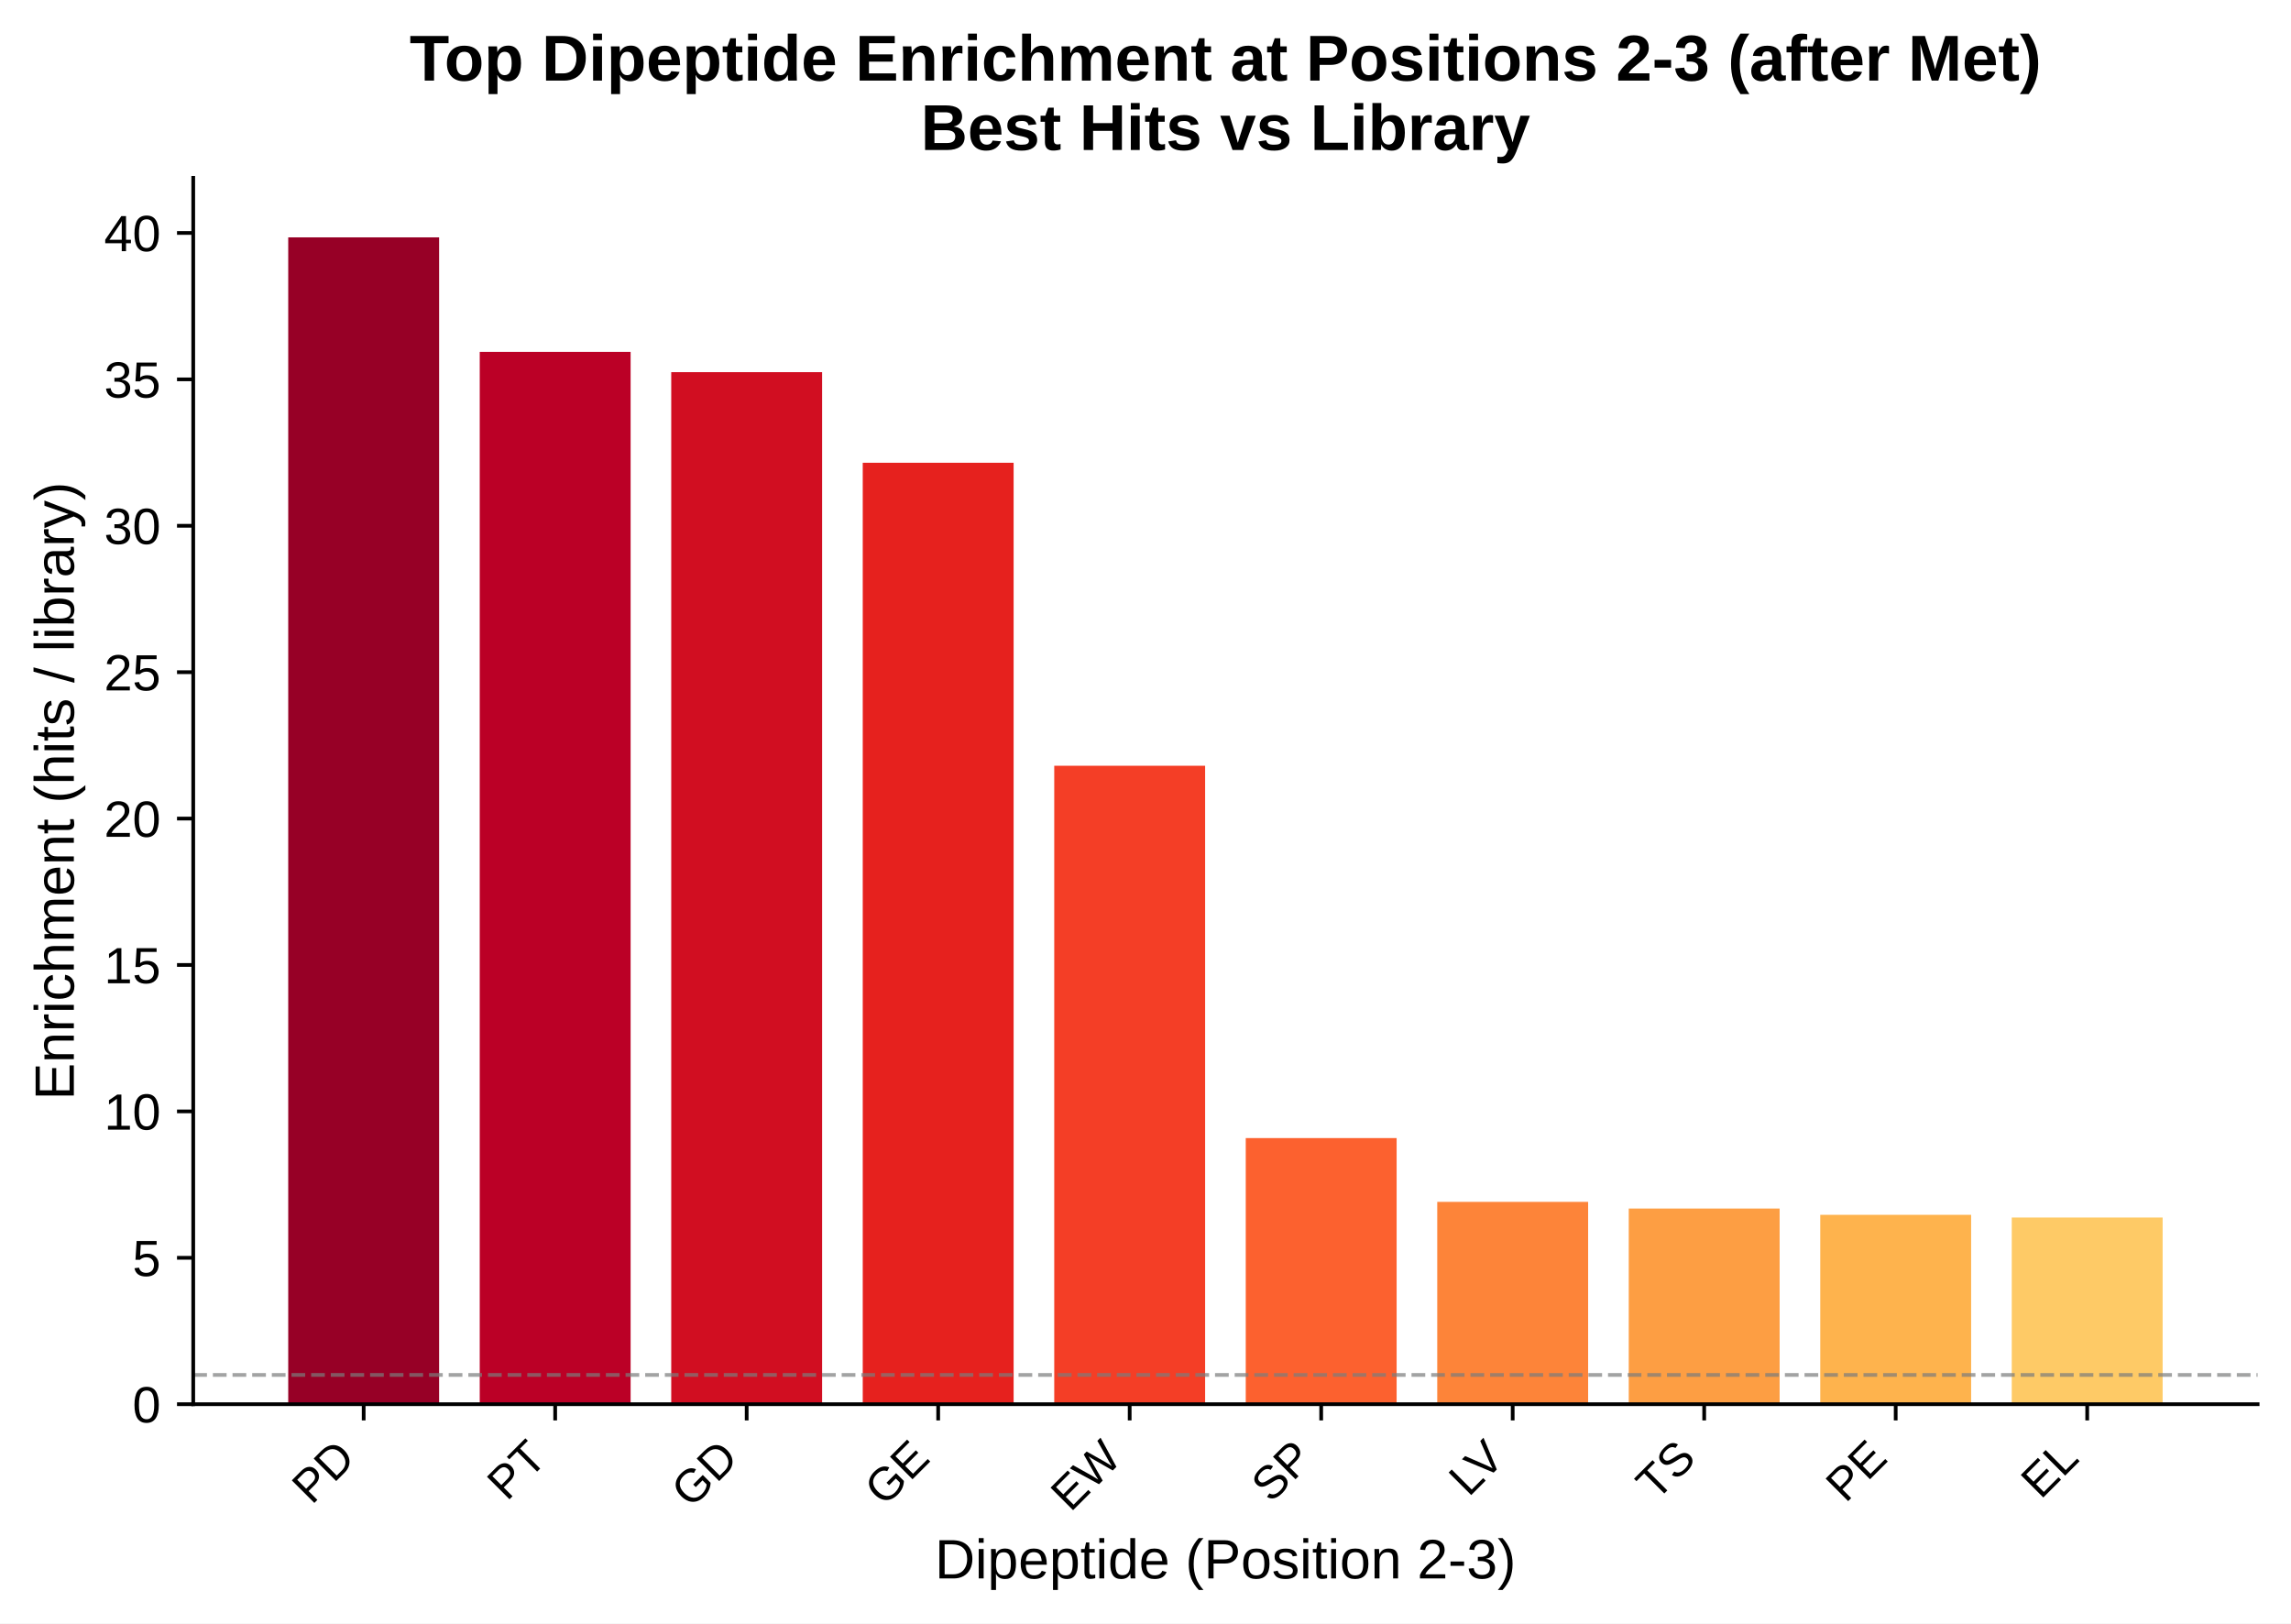
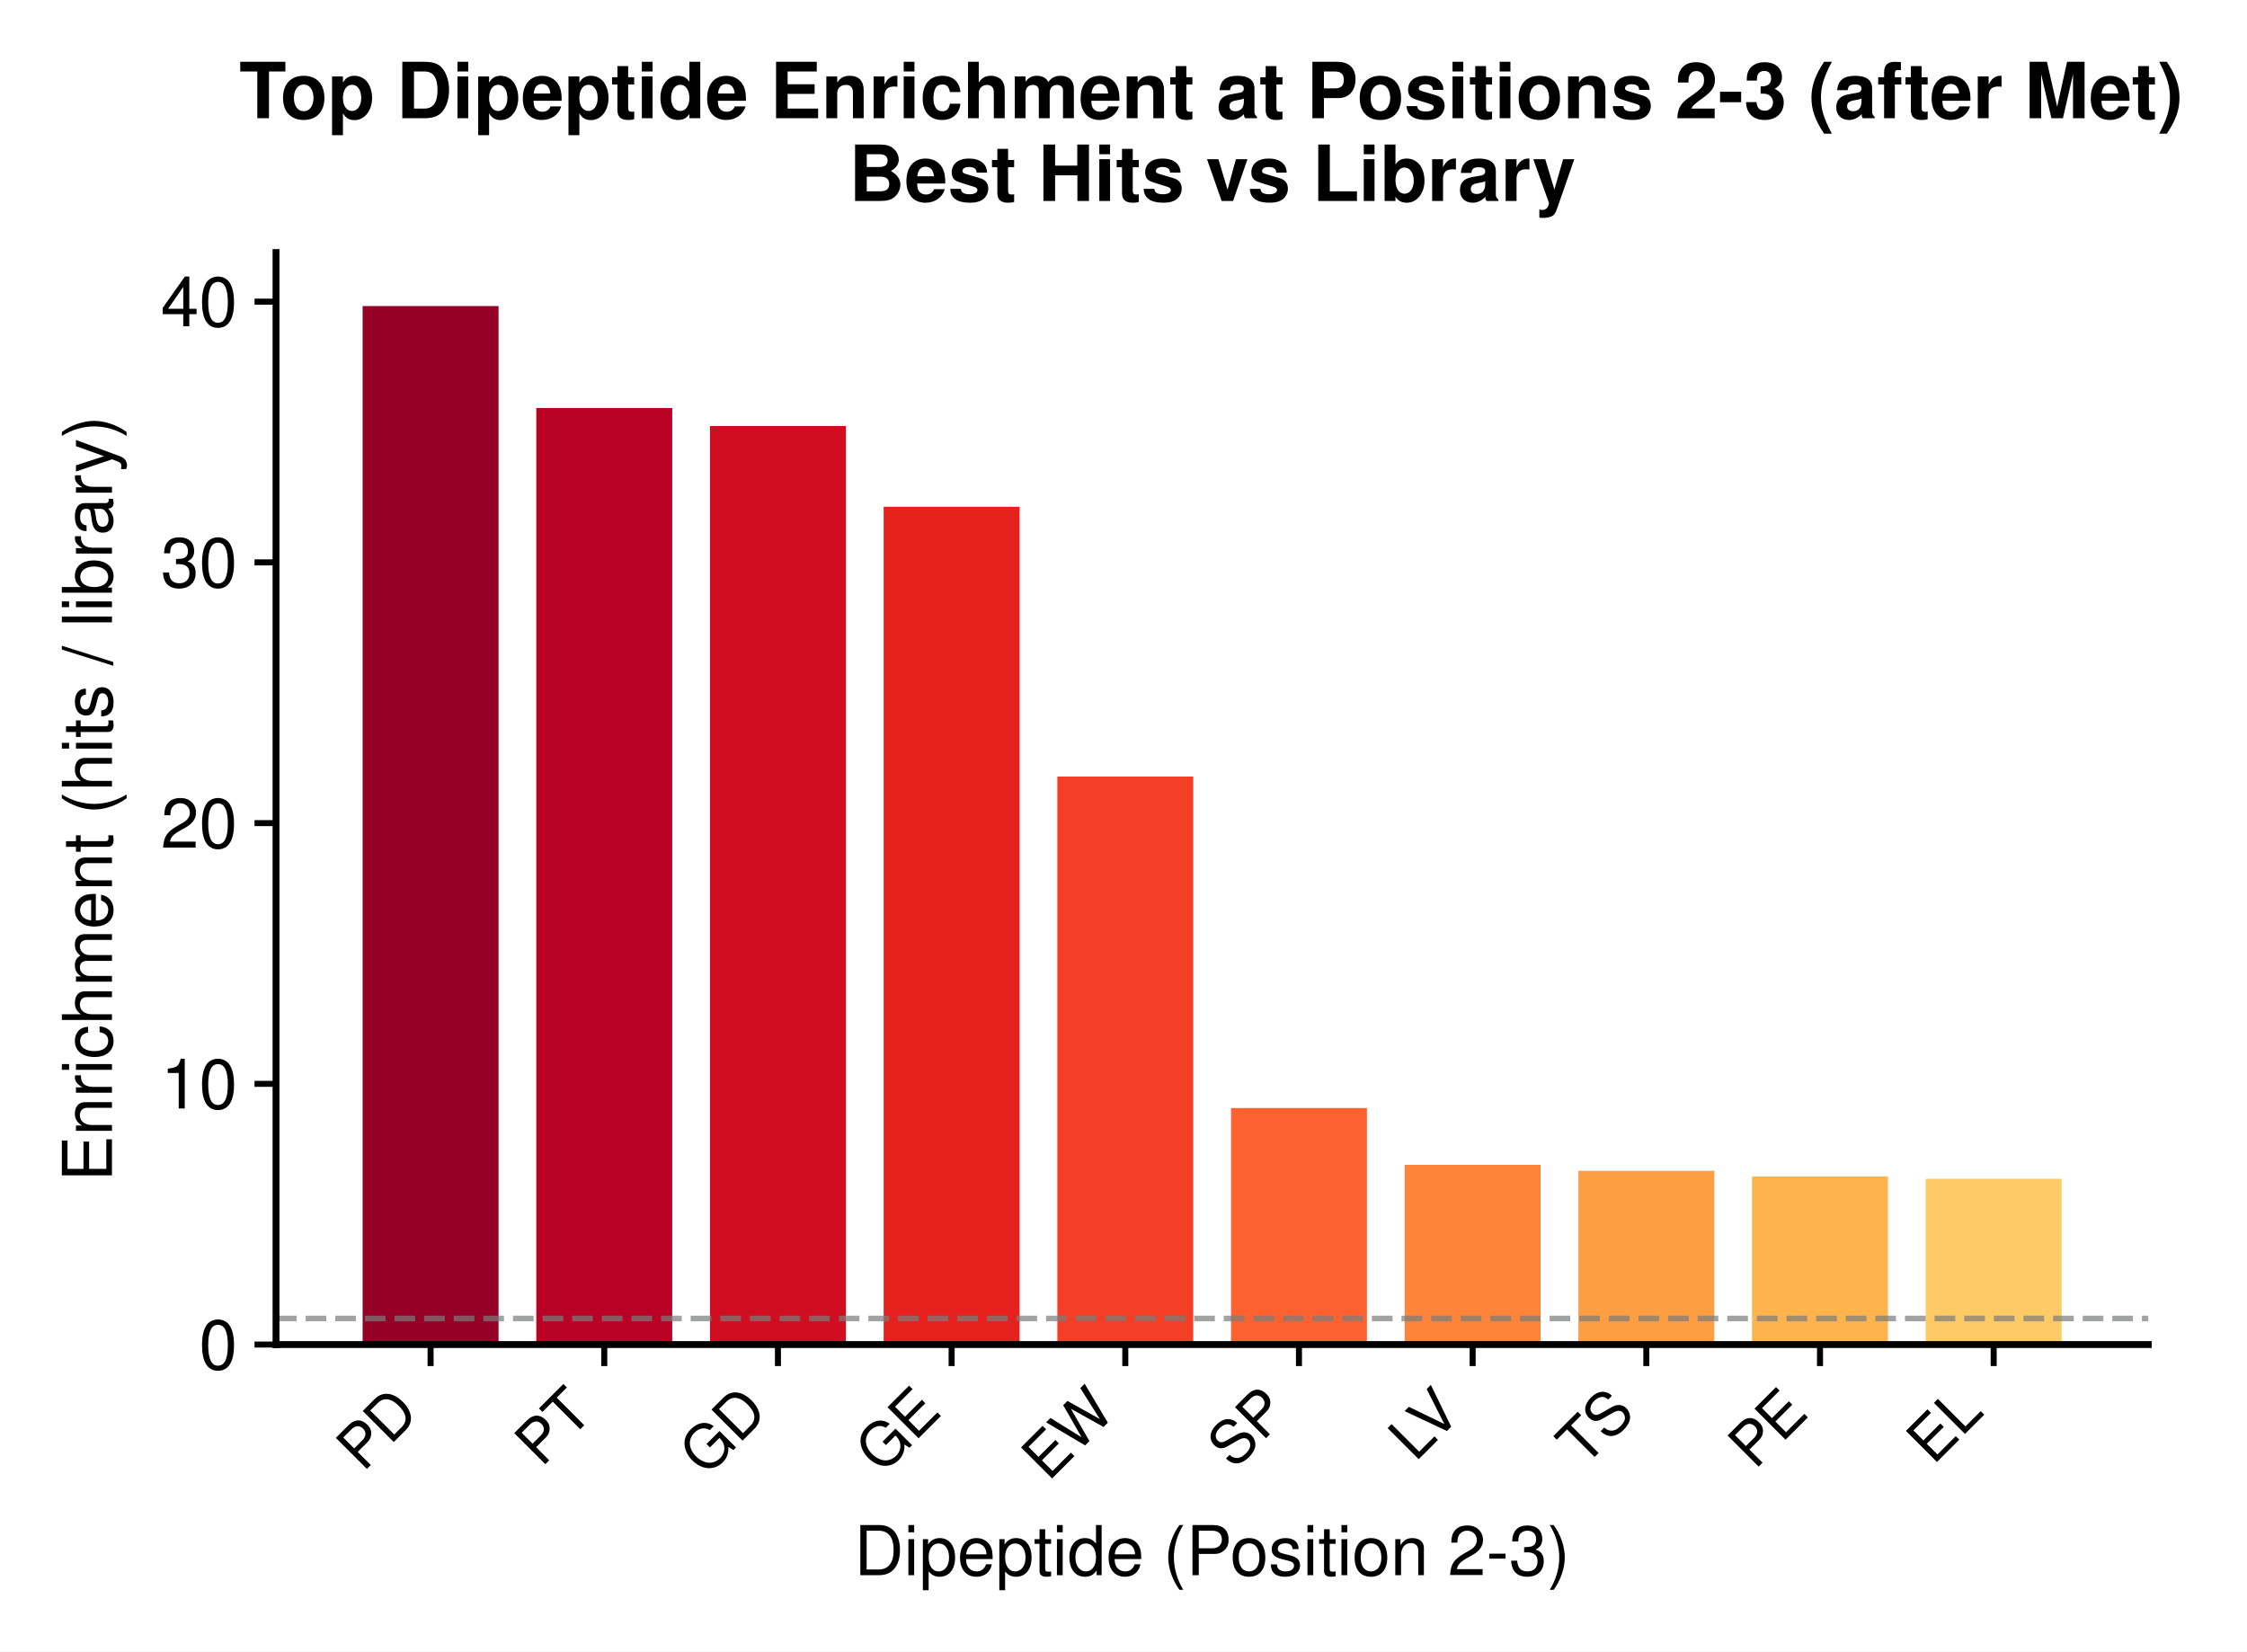
- <svg xmlns="http://www.w3.org/2000/svg" xmlns:xlink="http://www.w3.org/1999/xlink" width="494.345pt" height="350.287pt" viewBox="0 0 494.345 350.287" version="1.1">
+ <svg xmlns="http://www.w3.org/2000/svg" xmlns:xlink="http://www.w3.org/1999/xlink" width="261.361pt" height="192.099pt" viewBox="0 0 261.361 192.099" version="1.1">
  <defs>
    <style type="text/css">*{stroke-linejoin: round; stroke-linecap: butt}</style>
  </defs>
  <g id="figure_1">
    <g id="patch_1">
-       <path d="M 0 350.287  L 494.345 350.287  L 494.345 0  L 0 0  z " style="fill: #ffffff" />
+       <path d="M 0 192.099  L 261.361 192.099  L 261.361 0  L 0 0  z " style="fill: #ffffff" />
    </g>
    <g id="axes_1">
      <g id="patch_2">
-         <path d="M 41.695 302.968  L 487.145 302.968  L 487.145 38.363  L 41.695 38.363  z " style="fill: #ffffff" />
+         <path d="M 32.105 156.392  L 249.875 156.392  L 249.875 29.376  L 32.105 29.376  z " style="fill: #ffffff" />
      </g>
      <g id="patch_3">
-         <path d="M 61.943 302.968  L 95.001 302.968  L 95.001 50.963  L 61.943 50.963  z " clip-path="url(#p5d3c2d1da8)" style="fill: #970026; stroke: #ffffff; stroke-width: 0.5; stroke-linejoin: miter" />
+         <path d="M 42.004 156.392  L 58.165 156.392  L 58.165 35.425  L 42.004 35.425  z " clip-path="url(#p2d9ba117b2)" style="fill: #970026; stroke: #ffffff; stroke-width: 0.35; stroke-linejoin: miter" />
      </g>
      <g id="patch_4">
-         <path d="M 103.265 302.968  L 136.322 302.968  L 136.322 75.67  L 103.265 75.67  z " clip-path="url(#p5d3c2d1da8)" style="fill: #bb0026; stroke: #ffffff; stroke-width: 0.5; stroke-linejoin: miter" />
+         <path d="M 62.205 156.392  L 78.366 156.392  L 78.366 47.284  L 62.205 47.284  z " clip-path="url(#p2d9ba117b2)" style="fill: #bb0026; stroke: #ffffff; stroke-width: 0.35; stroke-linejoin: miter" />
      </g>
      <g id="patch_5">
-         <path d="M 144.587 302.968  L 177.644 302.968  L 177.644 80.041  L 144.587 80.041  z " clip-path="url(#p5d3c2d1da8)" style="fill: #d10e21; stroke: #ffffff; stroke-width: 0.5; stroke-linejoin: miter" />
+         <path d="M 82.406 156.392  L 98.567 156.392  L 98.567 49.382  L 82.406 49.382  z " clip-path="url(#p2d9ba117b2)" style="fill: #d10e21; stroke: #ffffff; stroke-width: 0.35; stroke-linejoin: miter" />
      </g>
      <g id="patch_6">
-         <path d="M 185.909 302.968  L 218.966 302.968  L 218.966 99.596  L 185.909 99.596  z " clip-path="url(#p5d3c2d1da8)" style="fill: #e6211e; stroke: #ffffff; stroke-width: 0.5; stroke-linejoin: miter" />
+         <path d="M 102.608 156.392  L 118.769 156.392  L 118.769 58.769  L 102.608 58.769  z " clip-path="url(#p2d9ba117b2)" style="fill: #e6211e; stroke: #ffffff; stroke-width: 0.35; stroke-linejoin: miter" />
      </g>
      <g id="patch_7">
-         <path d="M 227.231 302.968  L 260.288 302.968  L 260.288 164.966  L 227.231 164.966  z " clip-path="url(#p5d3c2d1da8)" style="fill: #f43e26; stroke: #ffffff; stroke-width: 0.5; stroke-linejoin: miter" />
+         <path d="M 122.809 156.392  L 138.97 156.392  L 138.97 90.148  L 122.809 90.148  z " clip-path="url(#p2d9ba117b2)" style="fill: #f43e26; stroke: #ffffff; stroke-width: 0.35; stroke-linejoin: miter" />
      </g>
      <g id="patch_8">
-         <path d="M 268.553 302.968  L 301.61 302.968  L 301.61 245.295  L 268.553 245.295  z " clip-path="url(#p5d3c2d1da8)" style="fill: #fc612f; stroke: #ffffff; stroke-width: 0.5; stroke-linejoin: miter" />
+         <path d="M 143.01 156.392  L 159.171 156.392  L 159.171 128.708  L 143.01 128.708  z " clip-path="url(#p2d9ba117b2)" style="fill: #fc612f; stroke: #ffffff; stroke-width: 0.35; stroke-linejoin: miter" />
      </g>
      <g id="patch_9">
-         <path d="M 309.874 302.968  L 342.932 302.968  L 342.932 259.058  L 309.874 259.058  z " clip-path="url(#p5d3c2d1da8)" style="fill: #fd8439; stroke: #ffffff; stroke-width: 0.5; stroke-linejoin: miter" />
+         <path d="M 163.211 156.392  L 179.372 156.392  L 179.372 135.314  L 163.211 135.314  z " clip-path="url(#p2d9ba117b2)" style="fill: #fd8439; stroke: #ffffff; stroke-width: 0.35; stroke-linejoin: miter" />
      </g>
      <g id="patch_10">
-         <path d="M 351.196 302.968  L 384.254 302.968  L 384.254 260.506  L 351.196 260.506  z " clip-path="url(#p5d3c2d1da8)" style="fill: #fd9e43; stroke: #ffffff; stroke-width: 0.5; stroke-linejoin: miter" />
+         <path d="M 183.413 156.392  L 199.574 156.392  L 199.574 136.009  L 183.413 136.009  z " clip-path="url(#p2d9ba117b2)" style="fill: #fd9e43; stroke: #ffffff; stroke-width: 0.35; stroke-linejoin: miter" />
      </g>
      <g id="patch_11">
-         <path d="M 392.518 302.968  L 425.576 302.968  L 425.576 261.861  L 392.518 261.861  z " clip-path="url(#p5d3c2d1da8)" style="fill: #feb34d; stroke: #ffffff; stroke-width: 0.5; stroke-linejoin: miter" />
+         <path d="M 203.614 156.392  L 219.775 156.392  L 219.775 136.659  L 203.614 136.659  z " clip-path="url(#p2d9ba117b2)" style="fill: #feb34d; stroke: #ffffff; stroke-width: 0.35; stroke-linejoin: miter" />
      </g>
      <g id="patch_12">
-         <path d="M 433.84 302.968  L 466.898 302.968  L 466.898 262.436  L 433.84 262.436  z " clip-path="url(#p5d3c2d1da8)" style="fill: #feca66; stroke: #ffffff; stroke-width: 0.5; stroke-linejoin: miter" />
+         <path d="M 223.815 156.392  L 239.976 156.392  L 239.976 136.935  L 223.815 136.935  z " clip-path="url(#p2d9ba117b2)" style="fill: #feca66; stroke: #ffffff; stroke-width: 0.35; stroke-linejoin: miter" />
      </g>
      <g id="matplotlib.axis_1">
        <g id="xtick_1">
          <g id="line2d_1">
            <defs>
-               <path id="mbc92227b6e" d="M 0 0  L 0 3.5  " style="stroke: #000000; stroke-width: 0.8" />
+               <path id="mf0701e4255" d="M 0 0  L 0 2.5  " style="stroke: #000000; stroke-width: 0.7" />
            </defs>
            <g>
-               <use xlink:href="#mbc92227b6e" x="78.472" y="302.968" style="stroke: #000000; stroke-width: 0.8" />
+               <use xlink:href="#mf0701e4255" x="50.084" y="156.392" style="stroke: #000000; stroke-width: 0.7" />
            </g>
          </g>
          <g id="text_1">
-             <text style="font-size: 10px; font-family: 'Arial', 'DejaVu Sans', sans-serif" transform="translate(67.24316 324.8528) rotate(-45)">PD</text>
+             <text style="font-size: 7px; font-family: 'Helvetica', 'Arial', 'Liberation Sans', 'DejaVu Sans', sans-serif" transform="translate(42.22411 171.3108) rotate(-45)">PD</text>
          </g>
        </g>
        <g id="xtick_2">
          <g id="line2d_2">
            <g>
-               <use xlink:href="#mbc92227b6e" x="119.794" y="302.968" style="stroke: #000000; stroke-width: 0.8" />
+               <use xlink:href="#mf0701e4255" x="70.285" y="156.392" style="stroke: #000000; stroke-width: 0.7" />
            </g>
          </g>
          <g id="text_2">
-             <text style="font-size: 10px; font-family: 'Arial', 'DejaVu Sans', sans-serif" transform="translate(109.3528 324.065) rotate(-45)">PT</text>
+             <text style="font-size: 7px; font-family: 'Helvetica', 'Arial', 'Liberation Sans', 'DejaVu Sans', sans-serif" transform="translate(62.97684 170.7593) rotate(-45)">PT</text>
          </g>
        </g>
        <g id="xtick_3">
          <g id="line2d_3">
            <g>
-               <use xlink:href="#mbc92227b6e" x="161.116" y="302.968" style="stroke: #000000; stroke-width: 0.8" />
+               <use xlink:href="#mf0701e4255" x="90.487" y="156.392" style="stroke: #000000; stroke-width: 0.7" />
            </g>
          </g>
          <g id="text_3">
-             <text style="font-size: 10px; font-family: 'Arial', 'DejaVu Sans', sans-serif" transform="translate(149.1036 325.6361) rotate(-45)">GD</text>
+             <text style="font-size: 7px; font-family: 'Helvetica', 'Arial', 'Liberation Sans', 'DejaVu Sans', sans-serif" transform="translate(82.07837 171.8591) rotate(-45)">GD</text>
          </g>
        </g>
        <g id="xtick_4">
          <g id="line2d_4">
            <g>
-               <use xlink:href="#mbc92227b6e" x="202.437" y="302.968" style="stroke: #000000; stroke-width: 0.8" />
+               <use xlink:href="#mf0701e4255" x="110.688" y="156.392" style="stroke: #000000; stroke-width: 0.7" />
            </g>
          </g>
          <g id="text_4">
-             <text style="font-size: 10px; font-family: 'Arial', 'DejaVu Sans', sans-serif" transform="translate(190.8155 325.2461) rotate(-45)">GE</text>
+             <text style="font-size: 7px; font-family: 'Helvetica', 'Arial', 'Liberation Sans', 'DejaVu Sans', sans-serif" transform="translate(102.5527 171.5861) rotate(-45)">GE</text>
          </g>
        </g>
        <g id="xtick_5">
          <g id="line2d_5">
            <g>
-               <use xlink:href="#mbc92227b6e" x="243.759" y="302.968" style="stroke: #000000; stroke-width: 0.8" />
+               <use xlink:href="#mf0701e4255" x="130.889" y="156.392" style="stroke: #000000; stroke-width: 0.7" />
            </g>
          </g>
          <g id="text_5">
-             <text style="font-size: 10px; font-family: 'Arial', 'DejaVu Sans', sans-serif" transform="translate(230.9629 326.4205) rotate(-45)">EW</text>
+             <text style="font-size: 7px; font-family: 'Helvetica', 'Arial', 'Liberation Sans', 'DejaVu Sans', sans-serif" transform="translate(121.9319 172.4082) rotate(-45)">EW</text>
          </g>
        </g>
        <g id="xtick_6">
          <g id="line2d_6">
            <g>
-               <use xlink:href="#mbc92227b6e" x="285.081" y="302.968" style="stroke: #000000; stroke-width: 0.8" />
+               <use xlink:href="#mf0701e4255" x="151.091" y="156.392" style="stroke: #000000; stroke-width: 0.7" />
            </g>
          </g>
          <g id="text_6">
-             <text style="font-size: 10px; font-family: 'Arial', 'DejaVu Sans', sans-serif" transform="translate(274.2426 324.4627) rotate(-45)">SP</text>
+             <text style="font-size: 7px; font-family: 'Helvetica', 'Arial', 'Liberation Sans', 'DejaVu Sans', sans-serif" transform="translate(143.5036 171.0378) rotate(-45)">SP</text>
          </g>
        </g>
        <g id="xtick_7">
          <g id="line2d_7">
            <g>
-               <use xlink:href="#mbc92227b6e" x="326.403" y="302.968" style="stroke: #000000; stroke-width: 0.8" />
+               <use xlink:href="#mf0701e4255" x="171.292" y="156.392" style="stroke: #000000; stroke-width: 0.7" />
            </g>
          </g>
          <g id="text_7">
-             <text style="font-size: 10px; font-family: 'Arial', 'DejaVu Sans', sans-serif" transform="translate(316.8705 323.1568) rotate(-45)">LV</text>
+             <text style="font-size: 7px; font-family: 'Helvetica', 'Arial', 'Liberation Sans', 'DejaVu Sans', sans-serif" transform="translate(164.6191 170.1236) rotate(-45)">LV</text>
          </g>
        </g>
        <g id="xtick_8">
          <g id="line2d_8">
            <g>
-               <use xlink:href="#mbc92227b6e" x="367.725" y="302.968" style="stroke: #000000; stroke-width: 0.8" />
+               <use xlink:href="#mf0701e4255" x="191.493" y="156.392" style="stroke: #000000; stroke-width: 0.7" />
            </g>
          </g>
          <g id="text_8">
-             <text style="font-size: 10px; font-family: 'Arial', 'DejaVu Sans', sans-serif" transform="translate(357.2842 324.065) rotate(-45)">TS</text>
+             <text style="font-size: 7px; font-family: 'Helvetica', 'Arial', 'Liberation Sans', 'DejaVu Sans', sans-serif" transform="translate(184.1846 170.7593) rotate(-45)">TS</text>
          </g>
        </g>
        <g id="xtick_9">
          <g id="line2d_9">
            <g>
-               <use xlink:href="#mbc92227b6e" x="409.047" y="302.968" style="stroke: #000000; stroke-width: 0.8" />
+               <use xlink:href="#mf0701e4255" x="211.695" y="156.392" style="stroke: #000000; stroke-width: 0.7" />
            </g>
          </g>
          <g id="text_9">
-             <text style="font-size: 10px; font-family: 'Arial', 'DejaVu Sans', sans-serif" transform="translate(398.2083 324.4627) rotate(-45)">PE</text>
+             <text style="font-size: 7px; font-family: 'Helvetica', 'Arial', 'Liberation Sans', 'DejaVu Sans', sans-serif" transform="translate(204.1075 171.0378) rotate(-45)">PE</text>
          </g>
        </g>
        <g id="xtick_10">
          <g id="line2d_10">
            <g>
-               <use xlink:href="#mbc92227b6e" x="450.369" y="302.968" style="stroke: #000000; stroke-width: 0.8" />
+               <use xlink:href="#mf0701e4255" x="231.896" y="156.392" style="stroke: #000000; stroke-width: 0.7" />
            </g>
          </g>
          <g id="text_10">
-             <text style="font-size: 10px; font-family: 'Arial', 'DejaVu Sans', sans-serif" transform="translate(440.3147 323.6783) rotate(-45)">EL</text>
+             <text style="font-size: 7px; font-family: 'Helvetica', 'Arial', 'Liberation Sans', 'DejaVu Sans', sans-serif" transform="translate(224.8579 170.4886) rotate(-45)">EL</text>
          </g>
        </g>
        <g id="text_11">
-           <text style="font-size: 12px; font-family: 'Arial', 'DejaVu Sans', sans-serif; text-anchor: middle" x="264.42" y="340.562" transform="rotate(-0 264.4203 340.5615)">Dipeptide (Position 2-3)</text>
+           <text style="font-size: 8px; font-family: 'Helvetica', 'Arial', 'Liberation Sans', 'DejaVu Sans', sans-serif; text-anchor: middle" x="140.99" y="183.216" transform="rotate(-0 140.99 183.2157)">Dipeptide (Position 2-3)</text>
        </g>
      </g>
      <g id="matplotlib.axis_2">
        <g id="ytick_1">
          <g id="line2d_11">
            <defs>
-               <path id="m6a7914364f" d="M 0 0  L -3.5 0  " style="stroke: #000000; stroke-width: 0.8" />
+               <path id="m47ad598eb4" d="M 0 0  L -2.5 0  " style="stroke: #000000; stroke-width: 0.7" />
            </defs>
            <g>
-               <use xlink:href="#m6a7914364f" x="41.695" y="302.968" style="stroke: #000000; stroke-width: 0.8" />
+               <use xlink:href="#m47ad598eb4" x="32.105" y="156.392" style="stroke: #000000; stroke-width: 0.7" />
            </g>
          </g>
          <g id="text_12">
-             <text style="font-size: 11px; font-family: 'Arial', 'DejaVu Sans', sans-serif; text-anchor: end" x="34.695" y="306.905" transform="rotate(-0 34.69531 306.905)">0</text>
+             <text style="font-size: 8px; font-family: 'Helvetica', 'Arial', 'Liberation Sans', 'DejaVu Sans', sans-serif; text-anchor: end" x="27.605" y="159.255" transform="rotate(-0 27.605 159.2547)">0</text>
          </g>
        </g>
        <g id="ytick_2">
          <g id="line2d_12">
            <g>
-               <use xlink:href="#m6a7914364f" x="41.695" y="271.38" style="stroke: #000000; stroke-width: 0.8" />
+               <use xlink:href="#m47ad598eb4" x="32.105" y="126.066" style="stroke: #000000; stroke-width: 0.7" />
            </g>
          </g>
          <g id="text_13">
-             <text style="font-size: 11px; font-family: 'Arial', 'DejaVu Sans', sans-serif; text-anchor: end" x="34.695" y="275.317" transform="rotate(-0 34.69531 275.3166)">5</text>
+             <text style="font-size: 8px; font-family: 'Helvetica', 'Arial', 'Liberation Sans', 'DejaVu Sans', sans-serif; text-anchor: end" x="27.605" y="128.929" transform="rotate(-0 27.605 128.9287)">10</text>
          </g>
        </g>
        <g id="ytick_3">
          <g id="line2d_13">
            <g>
-               <use xlink:href="#m6a7914364f" x="41.695" y="239.792" style="stroke: #000000; stroke-width: 0.8" />
+               <use xlink:href="#m47ad598eb4" x="32.105" y="95.74" style="stroke: #000000; stroke-width: 0.7" />
            </g>
          </g>
          <g id="text_14">
-             <text style="font-size: 11px; font-family: 'Arial', 'DejaVu Sans', sans-serif; text-anchor: end" x="34.695" y="243.728" transform="rotate(-0 34.69531 243.7283)">10</text>
+             <text style="font-size: 8px; font-family: 'Helvetica', 'Arial', 'Liberation Sans', 'DejaVu Sans', sans-serif; text-anchor: end" x="27.605" y="98.603" transform="rotate(-0 27.605 98.60278)">20</text>
          </g>
        </g>
        <g id="ytick_4">
          <g id="line2d_14">
            <g>
-               <use xlink:href="#m6a7914364f" x="41.695" y="208.203" style="stroke: #000000; stroke-width: 0.8" />
+               <use xlink:href="#m47ad598eb4" x="32.105" y="65.414" style="stroke: #000000; stroke-width: 0.7" />
            </g>
          </g>
          <g id="text_15">
-             <text style="font-size: 11px; font-family: 'Arial', 'DejaVu Sans', sans-serif; text-anchor: end" x="34.695" y="212.14" transform="rotate(-0 34.69531 212.14)">15</text>
+             <text style="font-size: 8px; font-family: 'Helvetica', 'Arial', 'Liberation Sans', 'DejaVu Sans', sans-serif; text-anchor: end" x="27.605" y="68.277" transform="rotate(-0 27.605 68.27683)">30</text>
          </g>
        </g>
        <g id="ytick_5">
          <g id="line2d_15">
            <g>
-               <use xlink:href="#m6a7914364f" x="41.695" y="176.615" style="stroke: #000000; stroke-width: 0.8" />
+               <use xlink:href="#m47ad598eb4" x="32.105" y="35.088" style="stroke: #000000; stroke-width: 0.7" />
            </g>
          </g>
          <g id="text_16">
-             <text style="font-size: 11px; font-family: 'Arial', 'DejaVu Sans', sans-serif; text-anchor: end" x="34.695" y="180.552" transform="rotate(-0 34.69531 180.5516)">20</text>
-           </g>
-         </g>
-         <g id="ytick_6">
-           <g id="line2d_16">
-             <g>
-               <use xlink:href="#m6a7914364f" x="41.695" y="145.027" style="stroke: #000000; stroke-width: 0.8" />
-             </g>
-           </g>
-           <g id="text_17">
-             <text style="font-size: 11px; font-family: 'Arial', 'DejaVu Sans', sans-serif; text-anchor: end" x="34.695" y="148.963" transform="rotate(-0 34.69531 148.9633)">25</text>
-           </g>
-         </g>
-         <g id="ytick_7">
-           <g id="line2d_17">
-             <g>
-               <use xlink:href="#m6a7914364f" x="41.695" y="113.438" style="stroke: #000000; stroke-width: 0.8" />
-             </g>
-           </g>
-           <g id="text_18">
-             <text style="font-size: 11px; font-family: 'Arial', 'DejaVu Sans', sans-serif; text-anchor: end" x="34.695" y="117.375" transform="rotate(-0 34.69531 117.375)">30</text>
-           </g>
-         </g>
-         <g id="ytick_8">
-           <g id="line2d_18">
-             <g>
-               <use xlink:href="#m6a7914364f" x="41.695" y="81.85" style="stroke: #000000; stroke-width: 0.8" />
-             </g>
-           </g>
-           <g id="text_19">
-             <text style="font-size: 11px; font-family: 'Arial', 'DejaVu Sans', sans-serif; text-anchor: end" x="34.695" y="85.787" transform="rotate(-0 34.69531 85.78665)">35</text>
-           </g>
-         </g>
-         <g id="ytick_9">
-           <g id="line2d_19">
-             <g>
-               <use xlink:href="#m6a7914364f" x="41.695" y="50.262" style="stroke: #000000; stroke-width: 0.8" />
-             </g>
-           </g>
-           <g id="text_20">
-             <text style="font-size: 11px; font-family: 'Arial', 'DejaVu Sans', sans-serif; text-anchor: end" x="34.695" y="54.198" transform="rotate(-0 34.69531 54.19832)">40</text>
-           </g>
-         </g>
-         <g id="text_21">
-           <text style="font-size: 12px; font-family: 'Arial', 'DejaVu Sans', sans-serif; text-anchor: middle" x="15.936" y="170.666" transform="rotate(-90 15.93562 170.6657)">Enrichment (hits / library)</text>
-         </g>
-       </g>
-       <g id="line2d_20">
-         <path d="M 41.695 296.65  L 487.145 296.65  " clip-path="url(#p5d3c2d1da8)" style="fill: none; stroke-dasharray: 2.96,1.28; stroke-dashoffset: 0; stroke: #7b7d7d; stroke-opacity: 0.7; stroke-width: 0.8" />
+             <text style="font-size: 8px; font-family: 'Helvetica', 'Arial', 'Liberation Sans', 'DejaVu Sans', sans-serif; text-anchor: end" x="27.605" y="37.951" transform="rotate(-0 27.605 37.95089)">40</text>
+           </g>
+         </g>
+         <g id="text_17">
+           <text style="font-size: 8px; font-family: 'Helvetica', 'Arial', 'Liberation Sans', 'DejaVu Sans', sans-serif; text-anchor: middle" x="13.024" y="92.884" transform="rotate(-90 13.02375 92.88396)">Enrichment (hits / library)</text>
+         </g>
+       </g>
+       <g id="line2d_16">
+         <path d="M 32.105 153.359  L 249.875 153.359  " clip-path="url(#p2d9ba117b2)" style="fill: none; stroke-dasharray: 2.405,1.04; stroke-dashoffset: 0; stroke: #7b7d7d; stroke-opacity: 0.7; stroke-width: 0.65" />
      </g>
      <g id="patch_13">
-         <path d="M 41.695 302.968  L 41.695 38.363  " style="fill: none; stroke: #000000; stroke-width: 0.8; stroke-linejoin: miter; stroke-linecap: square" />
+         <path d="M 32.105 156.392  L 32.105 29.376  " style="fill: none; stroke: #000000; stroke-width: 0.8; stroke-linejoin: miter; stroke-linecap: square" />
      </g>
      <g id="patch_14">
-         <path d="M 41.695 302.968  L 487.145 302.968  " style="fill: none; stroke: #000000; stroke-width: 0.8; stroke-linejoin: miter; stroke-linecap: square" />
-       </g>
-       <g id="text_22">
-         <text style="font-weight: 700; font-size: 14px; font-family: 'Arial', 'DejaVu Sans', sans-serif" transform="translate(88.37687 17.39156)">Top Dipeptide Enrichment at Positions 2-3 (after Met)</text>
-         <text style="font-weight: 700; font-size: 14px; font-family: 'Arial', 'DejaVu Sans', sans-serif" transform="translate(198.6761 32.36325)">Best Hits vs Library</text>
+         <path d="M 32.105 156.392  L 249.875 156.392  " style="fill: none; stroke: #000000; stroke-width: 0.8; stroke-linejoin: miter; stroke-linecap: square" />
+       </g>
+       <g id="text_18">
+         <text style="font-weight: 700; font-size: 9px; font-family: 'Helvetica', 'Arial', 'Liberation Sans', 'DejaVu Sans', sans-serif" transform="translate(27.81922 13.75172)">Top Dipeptide Enrichment at Positions 2-3 (after Met)</text>
+         <text style="font-weight: 700; font-size: 9px; font-family: 'Helvetica', 'Arial', 'Liberation Sans', 'DejaVu Sans', sans-serif" transform="translate(98.72586 23.37637)">Best Hits vs Library</text>
      </g>
    </g>
  </g>
  <defs>
-     <clipPath id="p5d3c2d1da8">
-       <rect x="41.695" y="38.363" width="445.45" height="264.605" />
+     <clipPath id="p2d9ba117b2">
+       <rect x="32.105" y="29.376" width="217.77" height="127.015" />
    </clipPath>
  </defs>
</svg>
